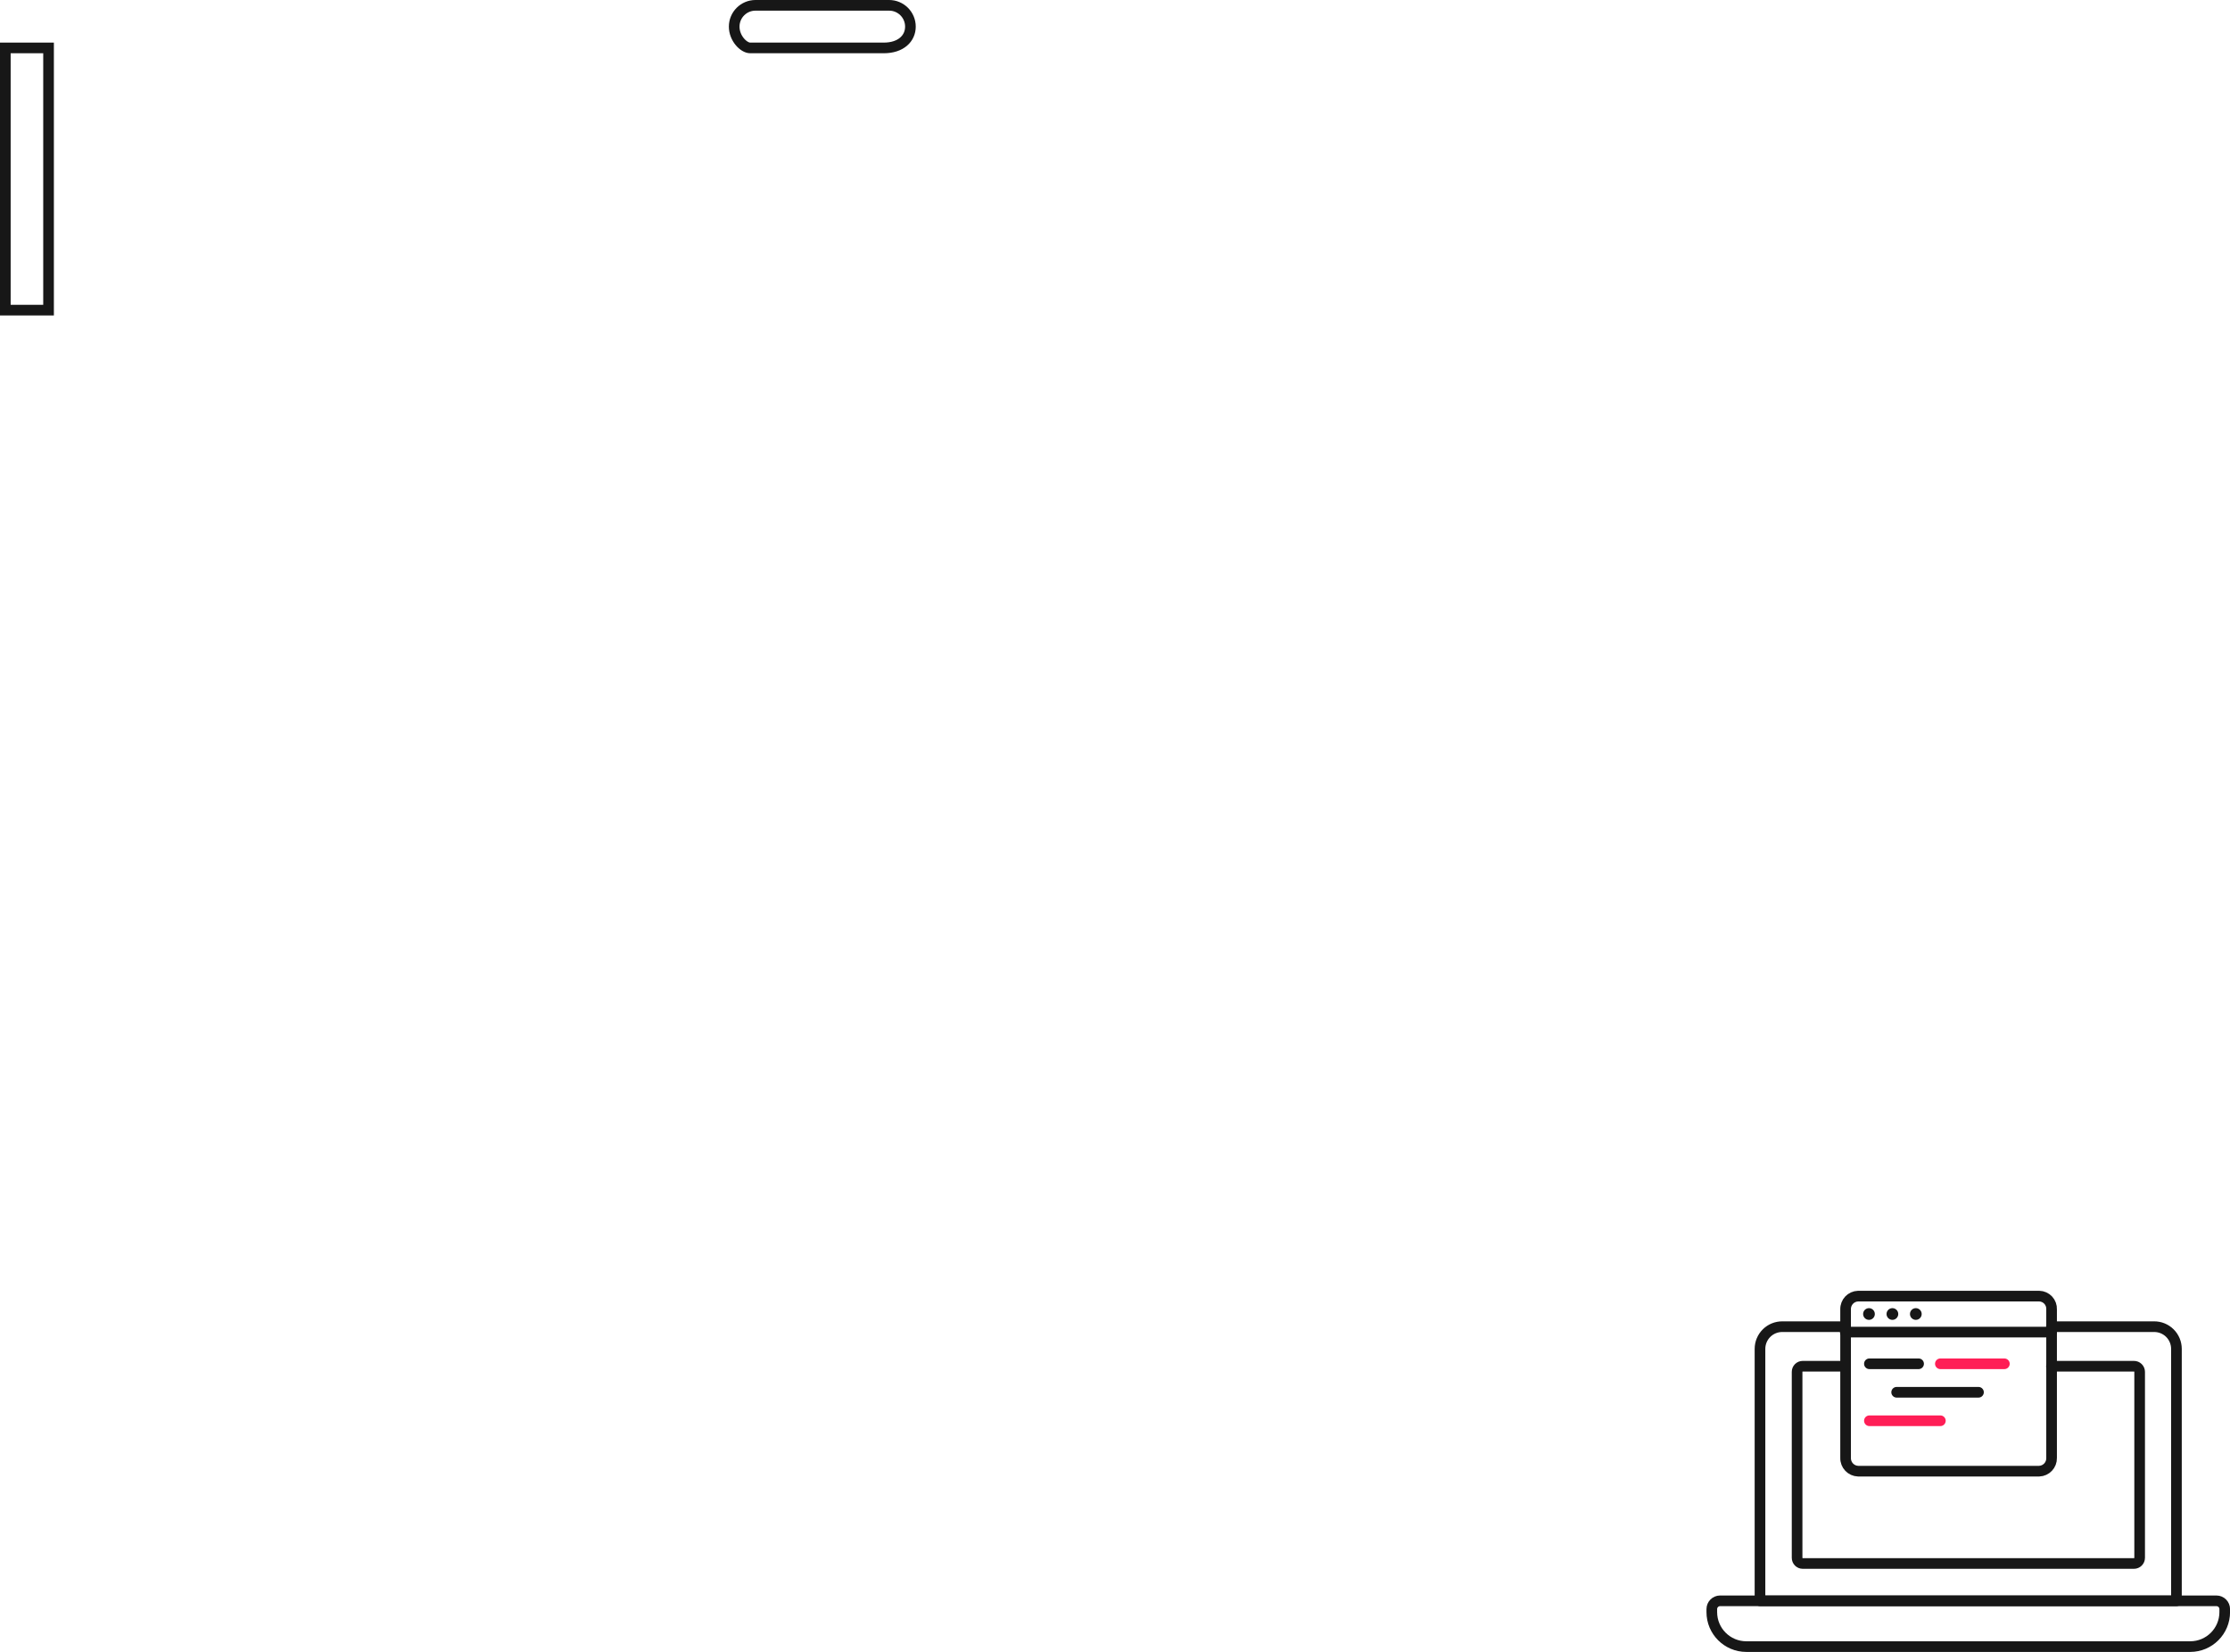
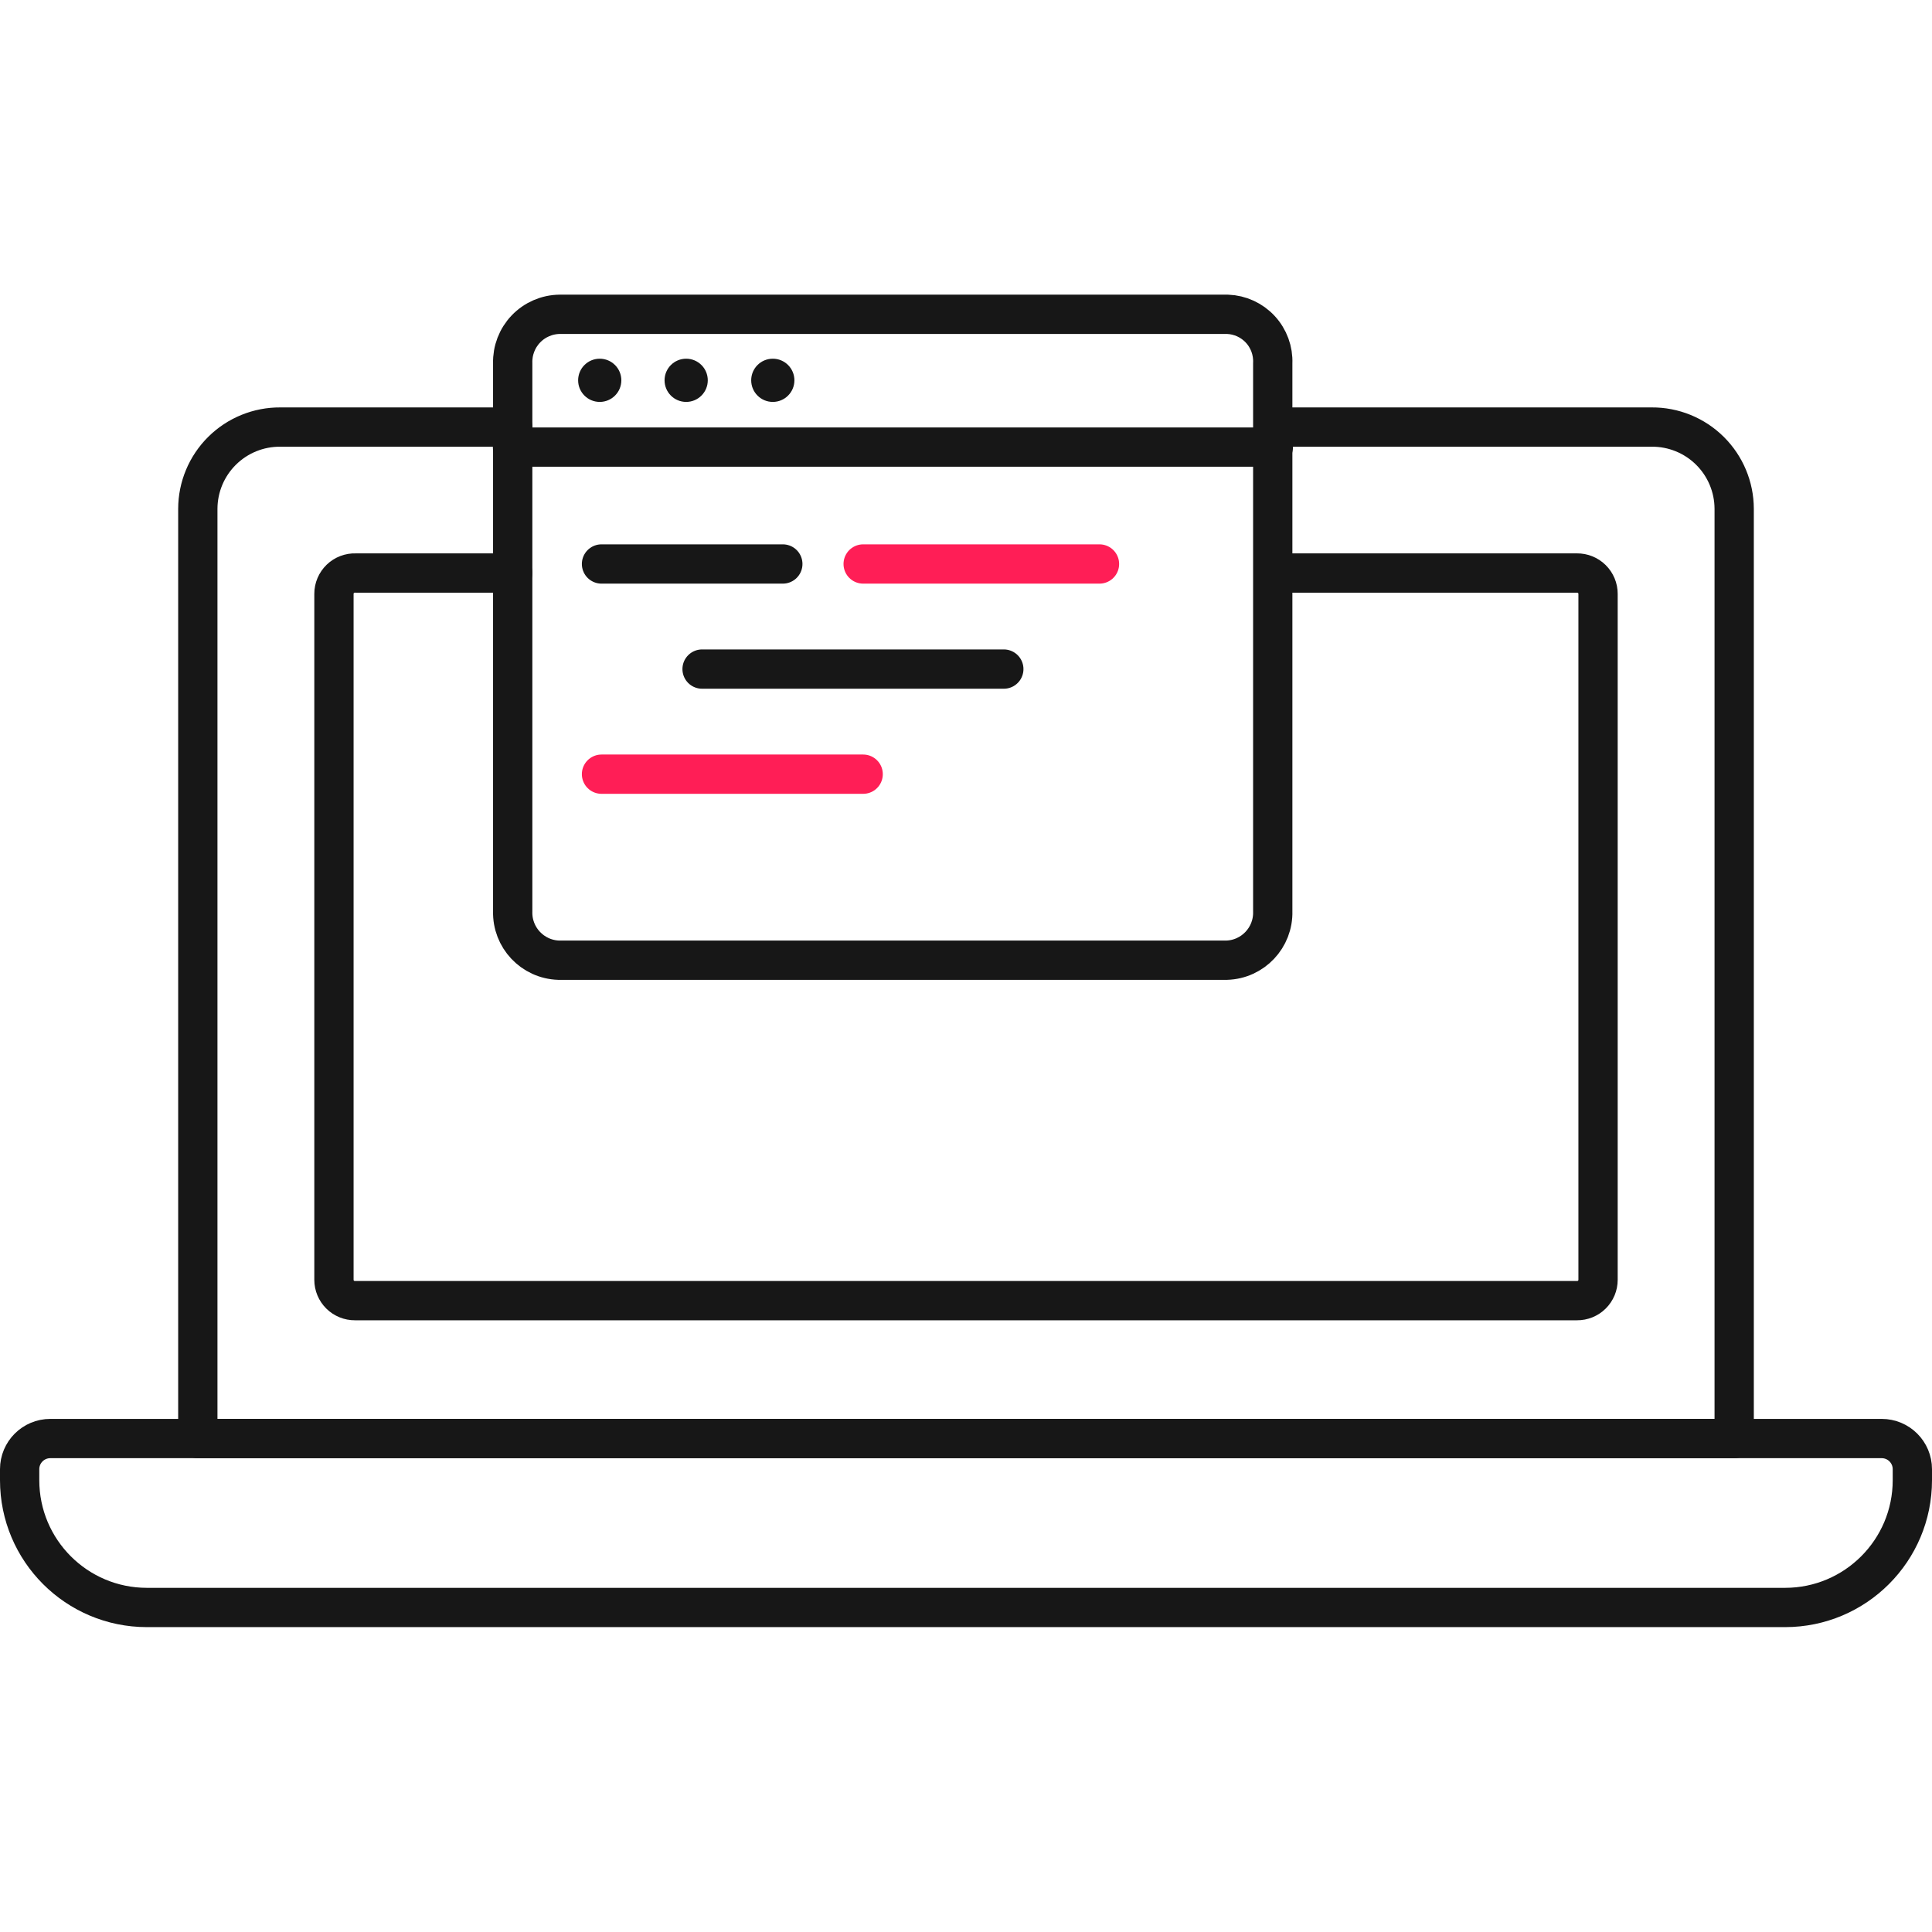
- <svg xmlns="http://www.w3.org/2000/svg" viewBox="0 0 418.85 310.26">
+ <svg xmlns="http://www.w3.org/2000/svg" viewBox="0 -15 98.35 98.35">
  <defs>
-     <style>.cls-1,.cls-3,.cls-4{fill:none;stroke-width:2px;}.cls-1,.cls-3{stroke:#171717;}.cls-1{stroke-miterlimit:10;}.cls-2{fill:#171717;}.cls-3,.cls-4{stroke-linecap:round;stroke-linejoin:round;}.cls-4{stroke:#ff1e56;}</style>
+     <style>.cls-1{fill:#171717;}.cls-2,.cls-3{fill:none;stroke-linecap:round;stroke-linejoin:round;stroke-width:2px;}.cls-2{stroke:#171717;}.cls-3{stroke:#ff1e56;}</style>
  </defs>
  <g id="Layer_2" data-name="Layer 2">
-     <g id="Layer_1-2" data-name="Layer 1">
-       <rect class="cls-1" x="1" y="9" width="8.12" height="49.25" />
-       <path class="cls-1" d="M166,9H140.9c-1.21,0-3-1.79-3-4a4,4,0,0,1,4-4H167a4,4,0,0,1,4,4C171,7.21,169.22,9,166,9Z" />
-     </g>
    <g id="Layer_4" data-name="Layer 4">
-       <circle class="cls-2" cx="359.84" cy="246.8" r="1.1" />
-       <circle class="cls-2" cx="355.44" cy="246.8" r="1.1" />
-       <circle class="cls-2" cx="351.04" cy="246.8" r="1.1" />
-       <path class="cls-3" d="M323.07,300.67h93.23a1.56,1.56,0,0,1,1.56,1.56v.56a6.48,6.48,0,0,1-6.48,6.48H328a6.48,6.48,0,0,1-6.48-6.48v-.56A1.56,1.56,0,0,1,323.07,300.67Z" />
-       <path class="cls-3" d="M346.6,249.18H334.78a4.17,4.17,0,0,0-4.21,4.16v47.33h78.22V253.34a4.17,4.17,0,0,0-4.21-4.16H385.31" />
-       <path class="cls-3" d="M346.6,256.61h-8a1.05,1.05,0,0,0-1.06,1.06v34.92a1.06,1.06,0,0,0,1.06,1.07h62.21a1.07,1.07,0,0,0,1.07-1.07V257.67a1.06,1.06,0,0,0-1.07-1.06H385.31" />
-       <path class="cls-3" d="M383,243.44H349a2.42,2.42,0,0,0-2.35,2.49v27.9a2.43,2.43,0,0,0,2.35,2.49h34a2.42,2.42,0,0,0,2.34-2.49v-27.9a2.38,2.38,0,0,0-2.32-2.49Z" />
-       <line class="cls-3" x1="346.59" y1="250.2" x2="385.33" y2="250.2" />
-       <line class="cls-4" x1="364.45" y1="256.15" x2="376.47" y2="256.15" />
-       <line class="cls-3" x1="356.24" y1="261.5" x2="371.61" y2="261.5" />
-       <line class="cls-3" x1="351.12" y1="256.15" x2="360.36" y2="256.15" />
-       <line class="cls-4" x1="351.12" y1="266.85" x2="364.45" y2="266.85" />
+       <circle class="cls-1" cx="39.34" cy="4.36" r="1.1" />
+       <circle class="cls-1" cx="34.93" cy="4.36" r="1.1" />
+       <circle class="cls-1" cx="30.53" cy="4.36" r="1.1" />
+       <path class="cls-2" d="M2.56,58.23H95.79a1.56,1.56,0,0,1,1.56,1.56v.56a6.48,6.48,0,0,1-6.48,6.48H7.48A6.48,6.48,0,0,1,1,60.35v-.56a1.56,1.56,0,0,1,1.56-1.56Z" />
+       <path class="cls-2" d="M26.1,6.74H14.27a4.17,4.17,0,0,0-4.2,4.16V58.23H88.28V10.9a4.17,4.17,0,0,0-4.2-4.16H64.81" />
+       <path class="cls-2" d="M26.1,14.17h-8A1.06,1.06,0,0,0,17,15.23V50.15a1.06,1.06,0,0,0,1.07,1.06H80.28a1.06,1.06,0,0,0,1.07-1.06V15.23a1.06,1.06,0,0,0-1.07-1.06H64.81" />
+       <path class="cls-2" d="M62.49,1h-34A2.42,2.42,0,0,0,26.1,3.49v27.9a2.42,2.42,0,0,0,2.34,2.49h34a2.42,2.42,0,0,0,2.35-2.49V3.49A2.39,2.39,0,0,0,62.49,1Z" />
+       <line class="cls-2" x1="26.09" y1="7.76" x2="64.82" y2="7.76" />
+       <line class="cls-3" x1="43.94" y1="13.71" x2="55.97" y2="13.71" />
+       <line class="cls-2" x1="35.74" y1="19.06" x2="51.1" y2="19.06" />
+       <line class="cls-2" x1="30.62" y1="13.71" x2="39.85" y2="13.71" />
+       <line class="cls-3" x1="30.62" y1="24.41" x2="43.94" y2="24.41" />
    </g>
  </g>
</svg>
